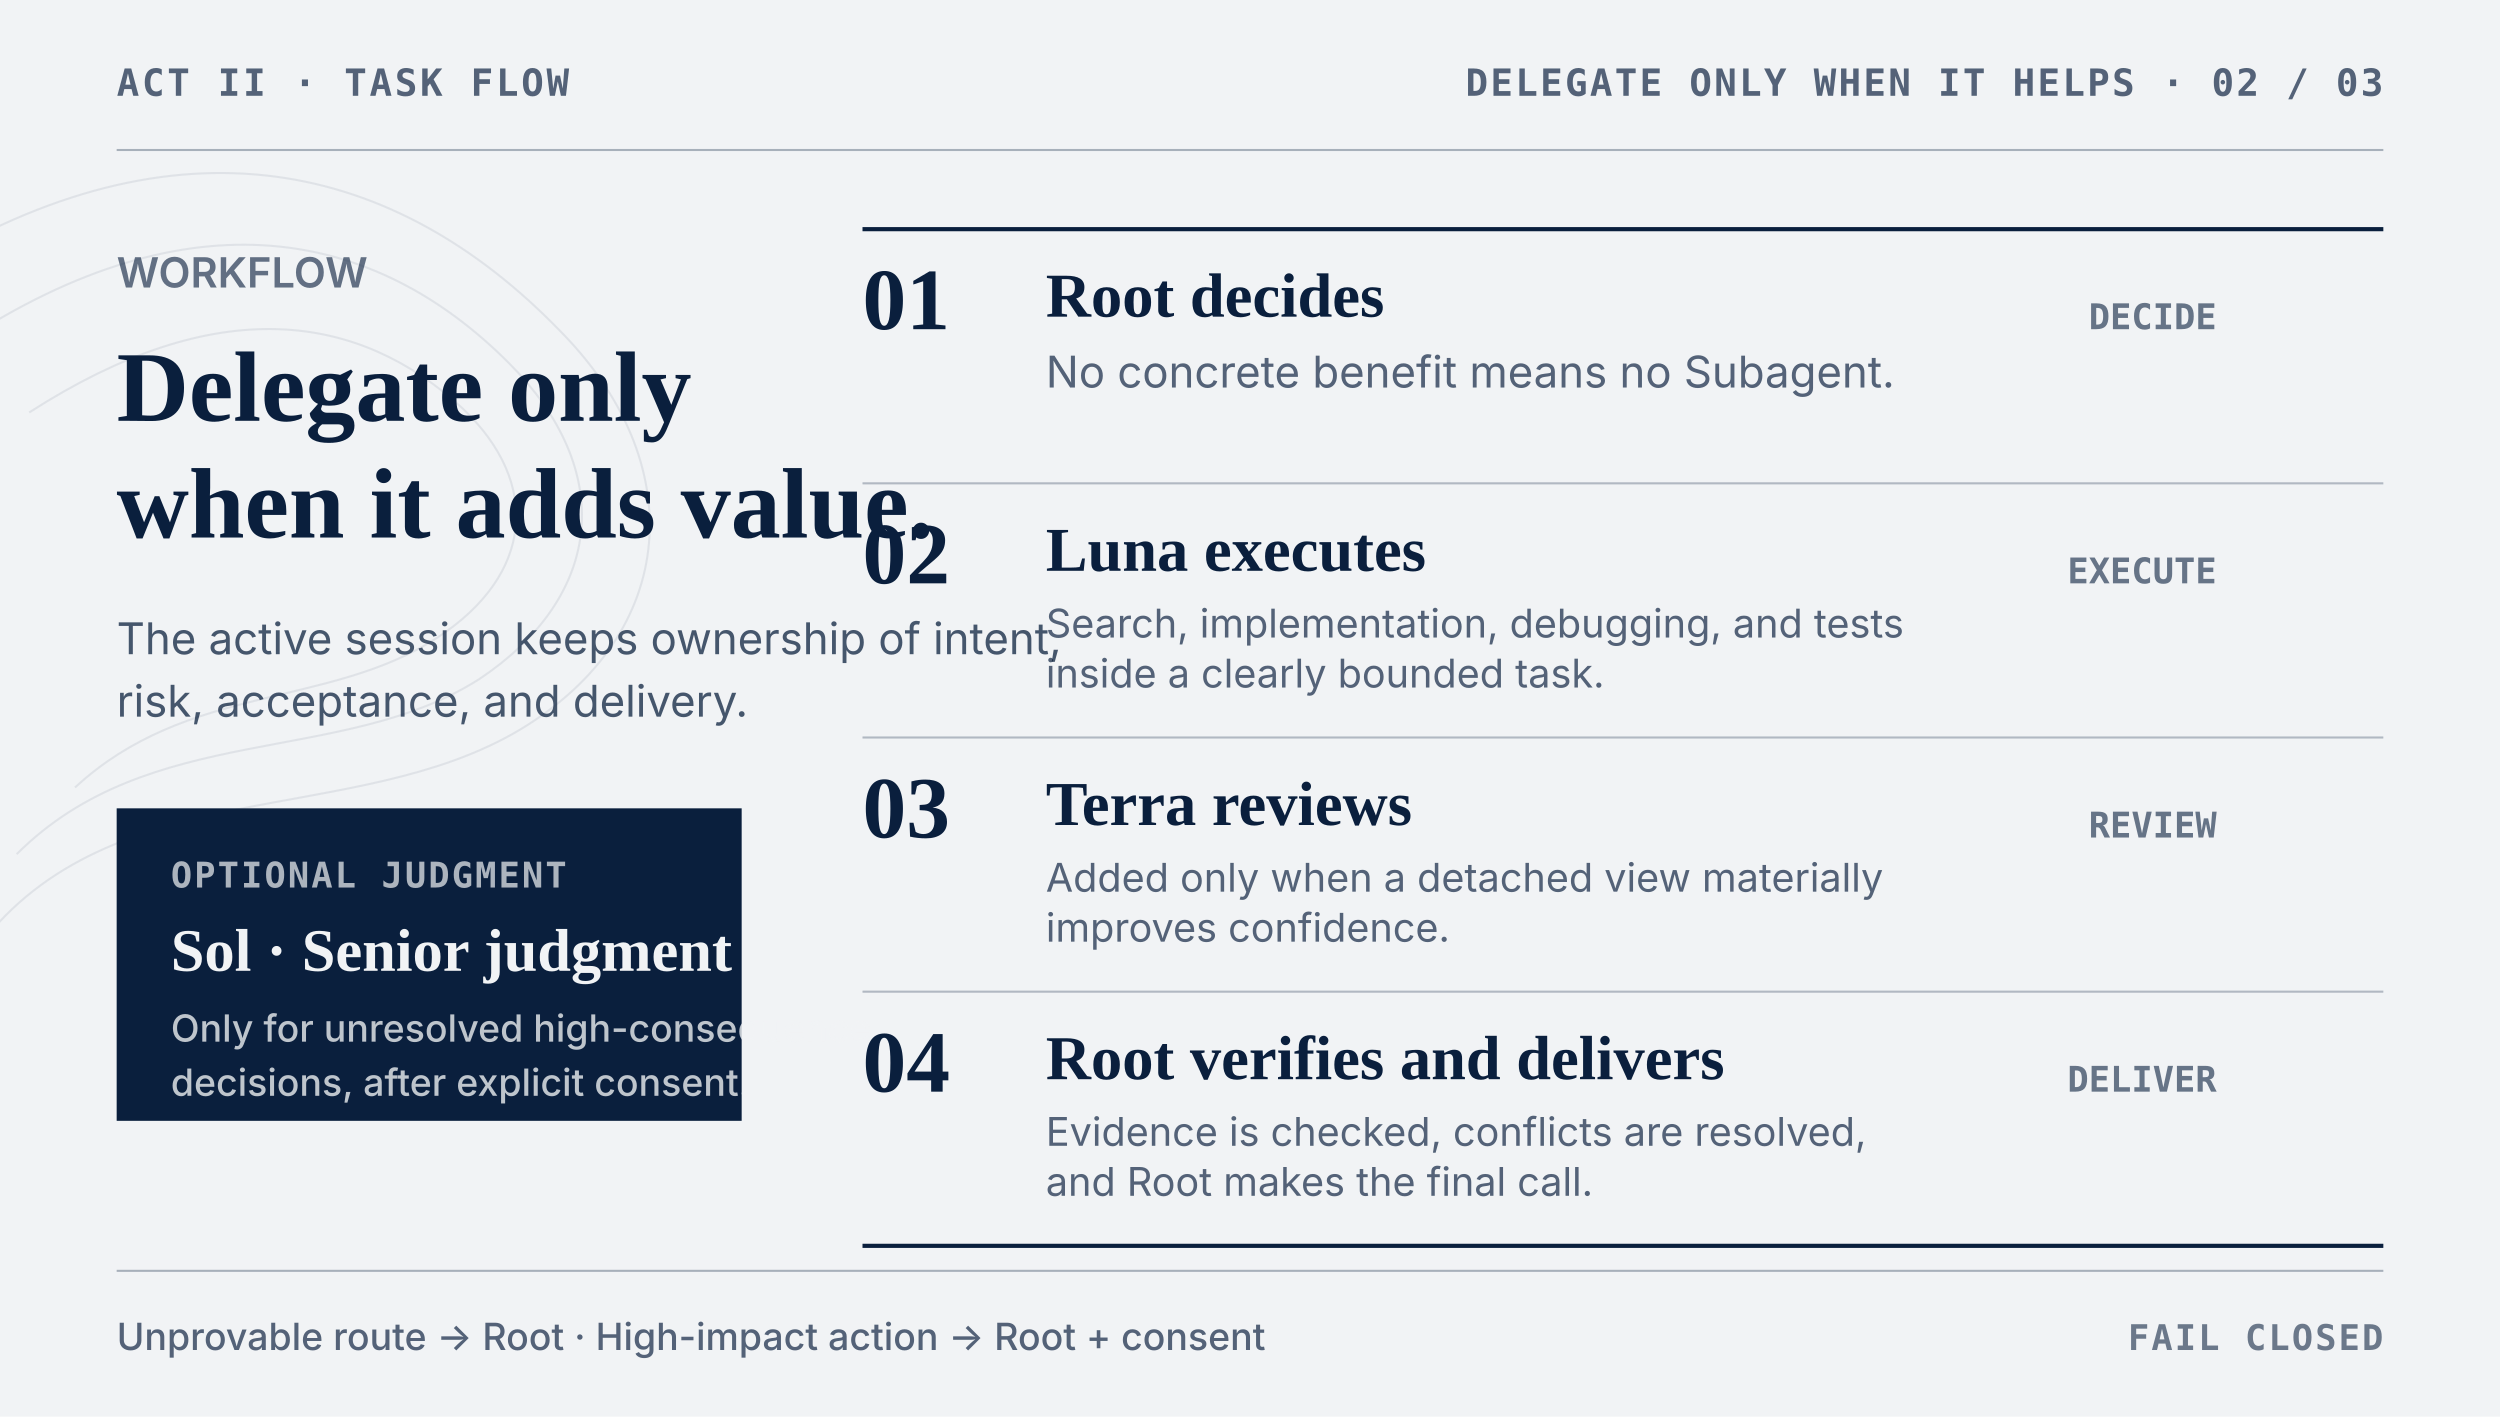
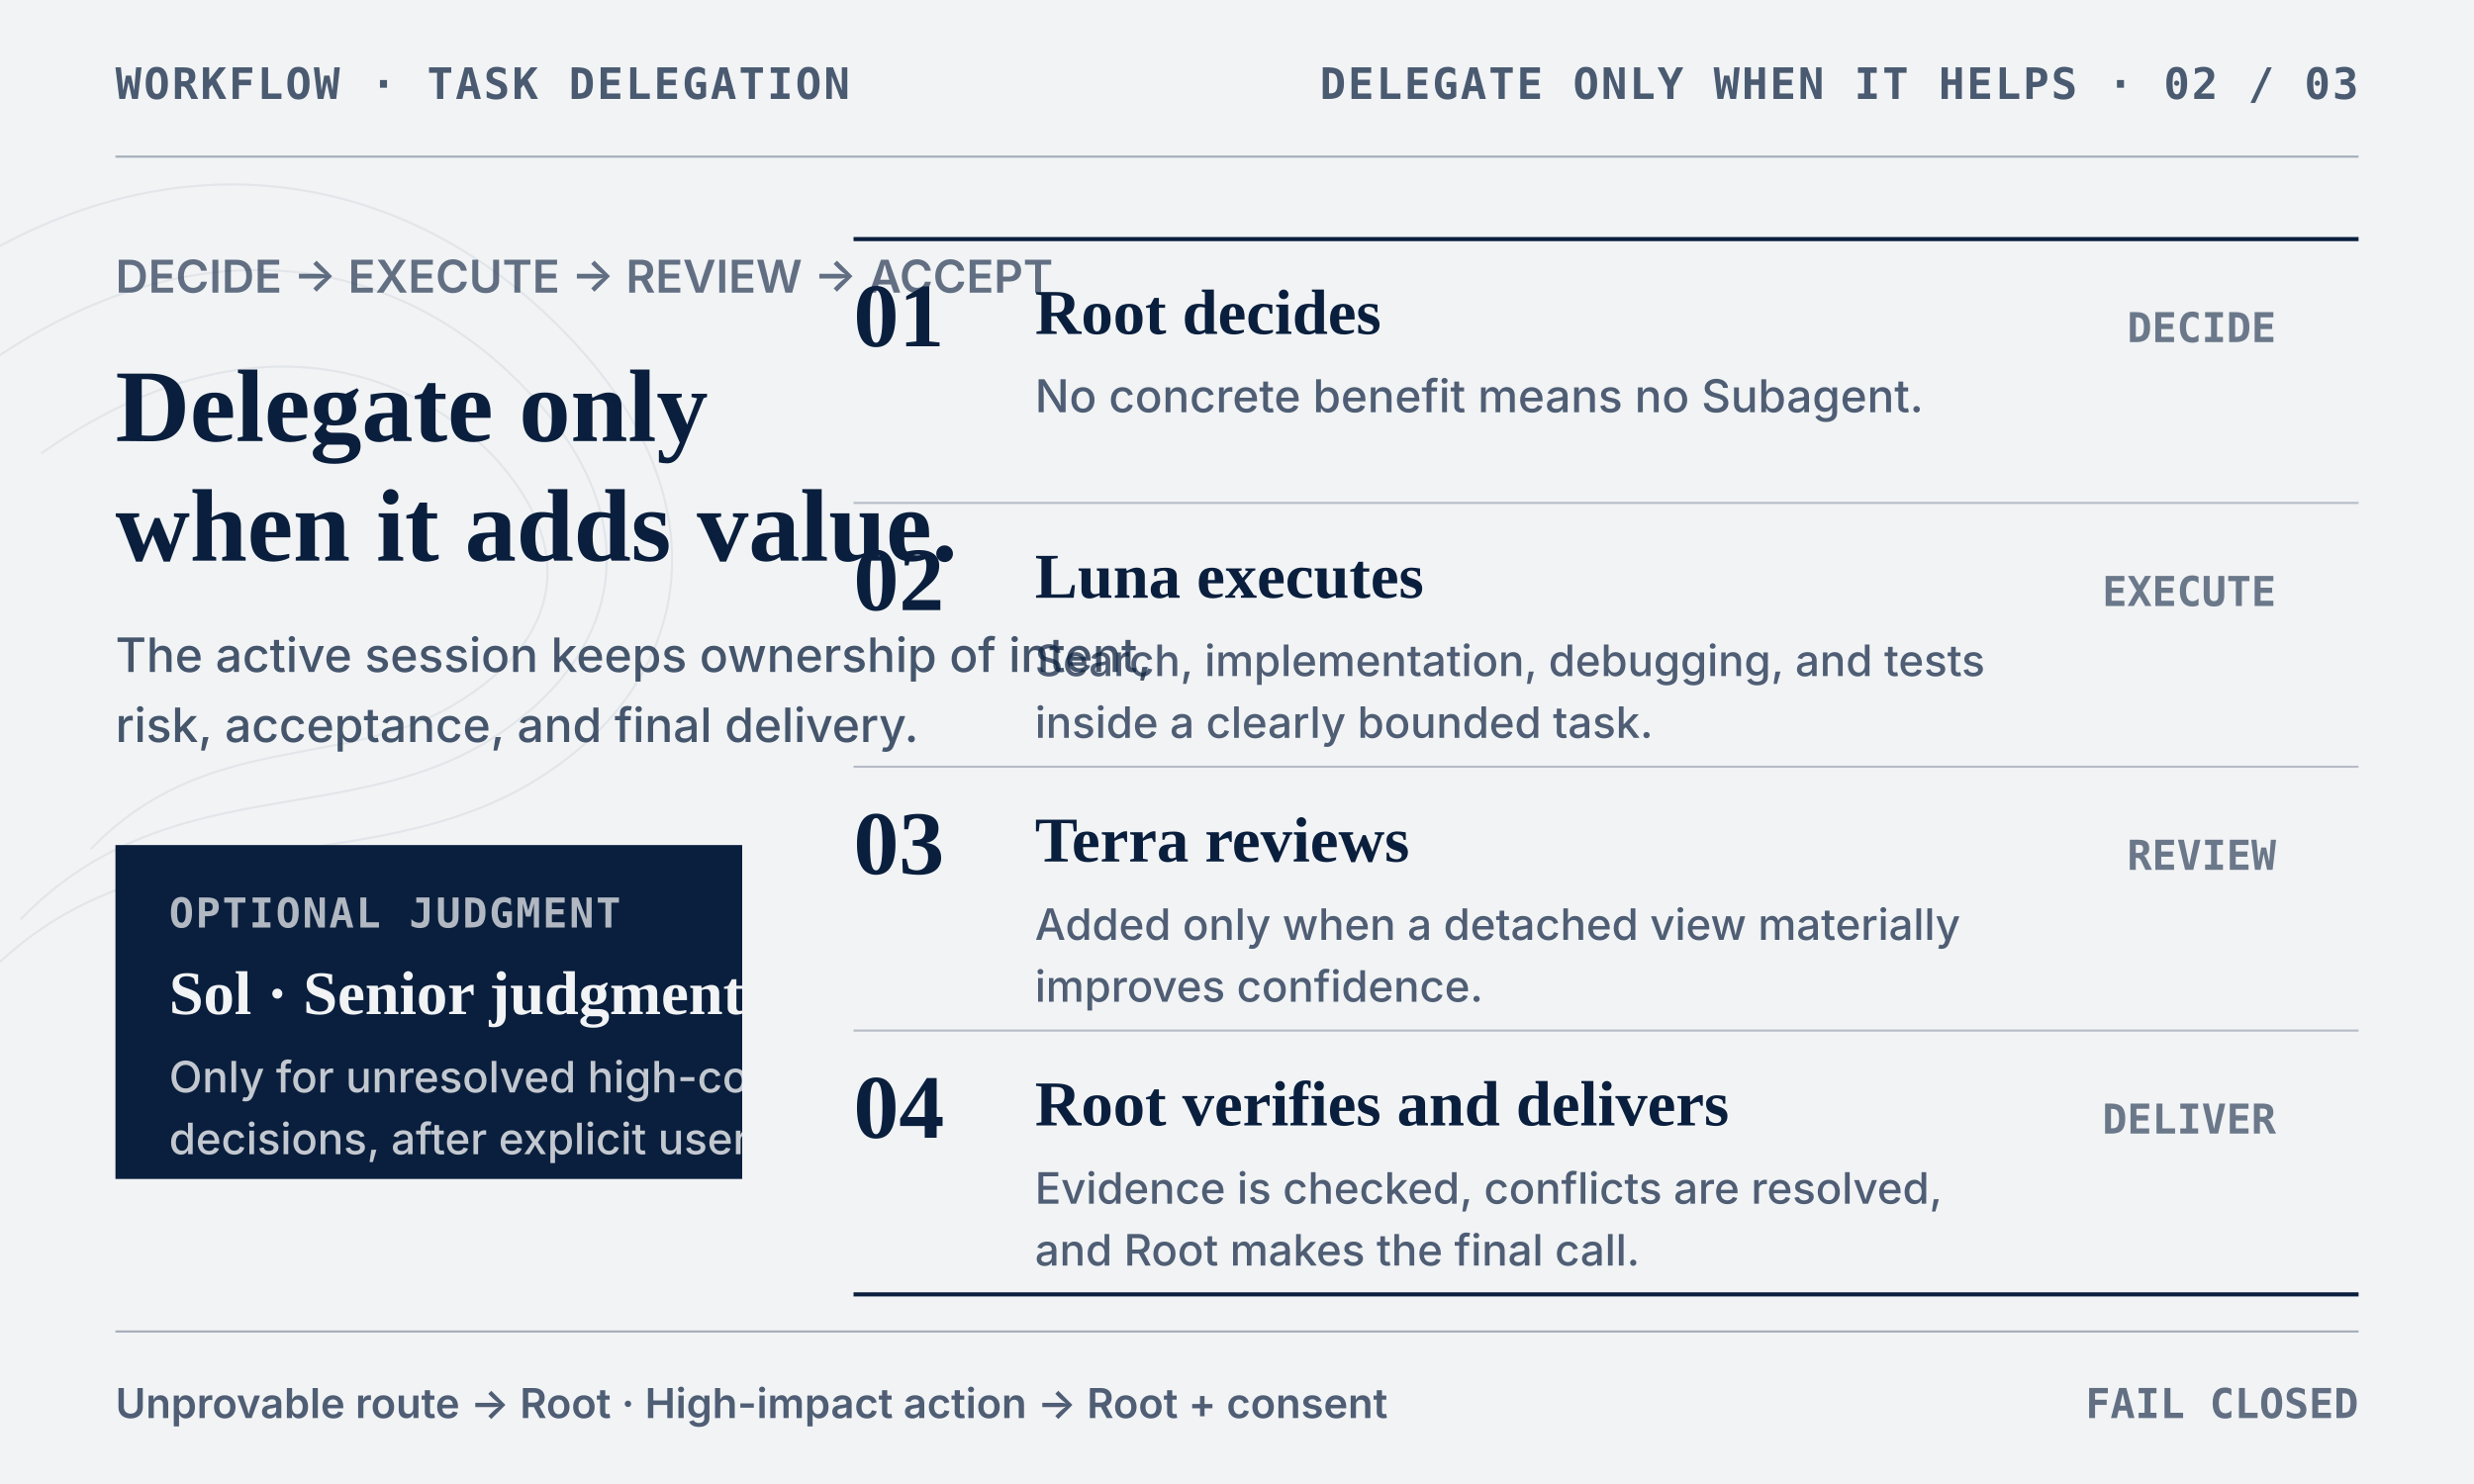
- <svg xmlns="http://www.w3.org/2000/svg" width="1200" height="680" viewBox="0 0 1200 680" role="img" aria-labelledby="title desc">
-   <rect width="1200" height="680" fill="#f1f3f5" />
-   <g fill="none" stroke="#0a1f3d" stroke-width="1" opacity="0.08">
-     <path d="M-40 130 C86 52 190 78 268 158 C332 222 326 304 250 350 C170 398 54 370 -10 454" />
-     <path d="M-18 164 C92 92 180 110 244 174 C296 226 290 286 230 326 C164 368 72 346 8 410" />
-     <path d="M14 198 C104 140 172 150 222 196 C260 232 256 276 210 306 C158 340 90 328 36 378" />
+ <svg xmlns="http://www.w3.org/2000/svg" width="1200" height="720" viewBox="0 0 1200 720" role="img" aria-labelledby="title desc">
+   <rect width="1200" height="720" fill="#f1f3f5" />
+   <g fill="none" stroke="#0a1f3d" stroke-width="1" opacity="0.07">
+     <path d="M-44 148 C78 54 204 82 282 170 C350 246 338 334 254 382 C168 430 58 392 -18 486" />
+     <path d="M-14 182 C92 104 194 122 258 192 C314 252 304 318 236 360 C166 402 80 374 10 446" />
+     <path d="M20 220 C108 158 188 170 238 220 C280 264 274 310 220 342 C166 374 100 354 44 412" />
  </g>
-   <line x1="56" y1="72" x2="1144" y2="72" stroke="#0a1f3d" stroke-width="1" opacity="0.32" />
-   <line x1="56" y1="610" x2="1144" y2="610" stroke="#0a1f3d" stroke-width="1" opacity="0.32" />
-   <text x="56" y="46" font-family="IBM Plex Mono, SFMono-Regular, Menlo, monospace" font-size="18" font-weight="600" letter-spacing="1.3" fill="#0a1f3d" opacity="0.68">ACT II · TASK FLOW</text>
-   <text x="1144" y="46" text-anchor="end" font-family="IBM Plex Mono, SFMono-Regular, Menlo, monospace" font-size="18" font-weight="600" letter-spacing="1.1" fill="#0a1f3d" opacity="0.68">DELEGATE ONLY WHEN IT HELPS · 02 / 03</text>
-   <text x="56" y="138" font-family="Inter, Helvetica Neue, Arial, sans-serif" font-size="20" font-weight="600" fill="#0a1f3d" opacity="0.62">WORKFLOW</text>
-   <text x="56" y="202" font-family="Playfair Display, Georgia, Times New Roman, serif" font-size="48" font-weight="700" fill="#0a1f3d">Delegate only</text>
-   <text x="56" y="258" font-family="Playfair Display, Georgia, Times New Roman, serif" font-size="48" font-weight="700" fill="#0a1f3d">when it adds value.</text>
-   <text x="56" y="314" font-family="Inter, Helvetica Neue, Arial, sans-serif" font-size="21" font-weight="400" fill="#0a1f3d" opacity="0.74">The active session keeps ownership of intent,</text>
-   <text x="56" y="344" font-family="Inter, Helvetica Neue, Arial, sans-serif" font-size="21" font-weight="400" fill="#0a1f3d" opacity="0.74">risk, acceptance, and delivery.</text>
-   <rect x="56" y="388" width="300" height="150" fill="#0a1f3d" />
-   <text x="82" y="426" font-family="IBM Plex Mono, SFMono-Regular, Menlo, monospace" font-size="17" font-weight="600" letter-spacing="1" fill="#f1f3f5" opacity="0.7">OPTIONAL JUDGMENT</text>
-   <text x="82" y="466" font-family="Playfair Display, Georgia, Times New Roman, serif" font-size="29" font-weight="700" fill="#f1f3f5">Sol · Senior judgment</text>
-   <text x="82" y="500" font-family="Inter, Helvetica Neue, Arial, sans-serif" font-size="18" font-weight="500" fill="#f1f3f5" opacity="0.78">Only for unresolved high-consequence</text>
-   <text x="82" y="526" font-family="Inter, Helvetica Neue, Arial, sans-serif" font-size="18" font-weight="500" fill="#f1f3f5" opacity="0.78">decisions, after explicit consent.</text>
-   <g transform="translate(414,110)">
+   <line x1="56" y1="76" x2="1144" y2="76" stroke="#0a1f3d" stroke-width="1" opacity="0.34" />
+   <line x1="56" y1="646" x2="1144" y2="646" stroke="#0a1f3d" stroke-width="1" opacity="0.34" />
+   <text x="56" y="48" font-family="IBM Plex Mono, SFMono-Regular, Menlo, monospace" font-size="21" font-weight="600" letter-spacing="1.1" fill="#0a1f3d" opacity="0.72">WORKFLOW · TASK DELEGATION</text>
+   <text x="1144" y="48" text-anchor="end" font-family="IBM Plex Mono, SFMono-Regular, Menlo, monospace" font-size="21" font-weight="600" letter-spacing="1" fill="#0a1f3d" opacity="0.72">DELEGATE ONLY WHEN IT HELPS · 02 / 03</text>
+   <text x="56" y="142" font-family="Inter, Helvetica Neue, Arial, sans-serif" font-size="22" font-weight="600" fill="#0a1f3d" opacity="0.62">DECIDE → EXECUTE → REVIEW → ACCEPT</text>
+   <text x="56" y="214" font-family="Playfair Display, Georgia, Times New Roman, serif" font-size="50" font-weight="700" fill="#0a1f3d">Delegate only</text>
+   <text x="56" y="272" font-family="Playfair Display, Georgia, Times New Roman, serif" font-size="50" font-weight="700" fill="#0a1f3d">when it adds value.</text>
+   <text x="56" y="326" font-family="Inter, Helvetica Neue, Arial, sans-serif" font-size="23" font-weight="500" fill="#0a1f3d" opacity="0.74">The active session keeps ownership of intent,</text>
+   <text x="56" y="360" font-family="Inter, Helvetica Neue, Arial, sans-serif" font-size="23" font-weight="500" fill="#0a1f3d" opacity="0.74">risk, acceptance, and final delivery.</text>
+   <rect x="56" y="410" width="304" height="162" fill="#0a1f3d" />
+   <text x="82" y="450" font-family="IBM Plex Mono, SFMono-Regular, Menlo, monospace" font-size="20" font-weight="600" letter-spacing="0.9" fill="#f1f3f5" opacity="0.72">OPTIONAL JUDGMENT</text>
+   <text x="82" y="492" font-family="Playfair Display, Georgia, Times New Roman, serif" font-size="30" font-weight="700" fill="#f1f3f5">Sol · Senior judgment</text>
+   <text x="82" y="530" font-family="Inter, Helvetica Neue, Arial, sans-serif" font-size="21" font-weight="500" fill="#f1f3f5" opacity="0.8">Only for unresolved high-consequence</text>
+   <text x="82" y="560" font-family="Inter, Helvetica Neue, Arial, sans-serif" font-size="21" font-weight="500" fill="#f1f3f5" opacity="0.8">decisions, after explicit user consent.</text>
+   <g transform="translate(414 116)">
    <line x1="0" y1="0" x2="730" y2="0" stroke="#0a1f3d" stroke-width="2" />
-     <line x1="0" y1="122" x2="730" y2="122" stroke="#0a1f3d" stroke-width="1" opacity="0.28" />
-     <line x1="0" y1="244" x2="730" y2="244" stroke="#0a1f3d" stroke-width="1" opacity="0.28" />
-     <line x1="0" y1="366" x2="730" y2="366" stroke="#0a1f3d" stroke-width="1" opacity="0.28" />
-     <line x1="0" y1="488" x2="730" y2="488" stroke="#0a1f3d" stroke-width="2" />
-     <text x="0" y="48" font-family="Playfair Display, Georgia, Times New Roman, serif" font-size="42" font-weight="700" fill="#0a1f3d">01</text>
-     <text x="88" y="42" font-family="Playfair Display, Georgia, Times New Roman, serif" font-size="30" font-weight="700" fill="#0a1f3d">Root decides</text>
-     <text x="88" y="76" font-family="Inter, Helvetica Neue, Arial, sans-serif" font-size="21" font-weight="400" fill="#0a1f3d" opacity="0.68">No concrete benefit means no Subagent.</text>
-     <text x="650" y="48" text-anchor="end" font-family="IBM Plex Mono, SFMono-Regular, Menlo, monospace" font-size="17" font-weight="600" fill="#0a1f3d" opacity="0.6">DECIDE</text>
-     <text x="0" y="170" font-family="Playfair Display, Georgia, Times New Roman, serif" font-size="42" font-weight="700" fill="#0a1f3d">02</text>
-     <text x="88" y="164" font-family="Playfair Display, Georgia, Times New Roman, serif" font-size="30" font-weight="700" fill="#0a1f3d">Luna executes</text>
-     <text x="88" y="196" font-family="Inter, Helvetica Neue, Arial, sans-serif" font-size="19" font-weight="400" fill="#0a1f3d" opacity="0.68">Search, implementation, debugging, and tests</text>
-     <text x="88" y="220" font-family="Inter, Helvetica Neue, Arial, sans-serif" font-size="19" font-weight="400" fill="#0a1f3d" opacity="0.68">inside a clearly bounded task.</text>
-     <text x="650" y="170" text-anchor="end" font-family="IBM Plex Mono, SFMono-Regular, Menlo, monospace" font-size="17" font-weight="600" fill="#0a1f3d" opacity="0.6">EXECUTE</text>
-     <text x="0" y="292" font-family="Playfair Display, Georgia, Times New Roman, serif" font-size="42" font-weight="700" fill="#0a1f3d">03</text>
-     <text x="88" y="286" font-family="Playfair Display, Georgia, Times New Roman, serif" font-size="30" font-weight="700" fill="#0a1f3d">Terra reviews</text>
-     <text x="88" y="318" font-family="Inter, Helvetica Neue, Arial, sans-serif" font-size="19" font-weight="400" fill="#0a1f3d" opacity="0.68">Added only when a detached view materially</text>
-     <text x="88" y="342" font-family="Inter, Helvetica Neue, Arial, sans-serif" font-size="19" font-weight="400" fill="#0a1f3d" opacity="0.68">improves confidence.</text>
-     <text x="650" y="292" text-anchor="end" font-family="IBM Plex Mono, SFMono-Regular, Menlo, monospace" font-size="17" font-weight="600" fill="#0a1f3d" opacity="0.6">REVIEW</text>
-     <text x="0" y="414" font-family="Playfair Display, Georgia, Times New Roman, serif" font-size="42" font-weight="700" fill="#0a1f3d">04</text>
-     <text x="88" y="408" font-family="Playfair Display, Georgia, Times New Roman, serif" font-size="30" font-weight="700" fill="#0a1f3d">Root verifies and delivers</text>
-     <text x="88" y="440" font-family="Inter, Helvetica Neue, Arial, sans-serif" font-size="19" font-weight="400" fill="#0a1f3d" opacity="0.68">Evidence is checked, conflicts are resolved,</text>
-     <text x="88" y="464" font-family="Inter, Helvetica Neue, Arial, sans-serif" font-size="19" font-weight="400" fill="#0a1f3d" opacity="0.68">and Root makes the final call.</text>
-     <text x="650" y="414" text-anchor="end" font-family="IBM Plex Mono, SFMono-Regular, Menlo, monospace" font-size="17" font-weight="600" fill="#0a1f3d" opacity="0.6">DELIVER</text>
+     <line x1="0" y1="128" x2="730" y2="128" stroke="#0a1f3d" stroke-width="1" opacity="0.26" />
+     <line x1="0" y1="256" x2="730" y2="256" stroke="#0a1f3d" stroke-width="1" opacity="0.26" />
+     <line x1="0" y1="384" x2="730" y2="384" stroke="#0a1f3d" stroke-width="1" opacity="0.26" />
+     <line x1="0" y1="512" x2="730" y2="512" stroke="#0a1f3d" stroke-width="2" />
+     <text x="0" y="52" font-family="Playfair Display, Georgia, Times New Roman, serif" font-size="44" font-weight="700" fill="#0a1f3d">01</text>
+     <text x="88" y="46" font-family="Playfair Display, Georgia, Times New Roman, serif" font-size="31" font-weight="700" fill="#0a1f3d">Root decides</text>
+     <text x="88" y="84" font-family="Inter, Helvetica Neue, Arial, sans-serif" font-size="22" font-weight="500" fill="#0a1f3d" opacity="0.7">No concrete benefit means no Subagent.</text>
+     <text x="690" y="50" text-anchor="end" font-family="IBM Plex Mono, SFMono-Regular, Menlo, monospace" font-size="20" font-weight="600" fill="#0a1f3d" opacity="0.58">DECIDE</text>
+     <text x="0" y="180" font-family="Playfair Display, Georgia, Times New Roman, serif" font-size="44" font-weight="700" fill="#0a1f3d">02</text>
+     <text x="88" y="174" font-family="Playfair Display, Georgia, Times New Roman, serif" font-size="31" font-weight="700" fill="#0a1f3d">Luna executes</text>
+     <text x="88" y="212" font-family="Inter, Helvetica Neue, Arial, sans-serif" font-size="21" font-weight="500" fill="#0a1f3d" opacity="0.7">Search, implementation, debugging, and tests</text>
+     <text x="88" y="242" font-family="Inter, Helvetica Neue, Arial, sans-serif" font-size="21" font-weight="500" fill="#0a1f3d" opacity="0.7">inside a clearly bounded task.</text>
+     <text x="690" y="178" text-anchor="end" font-family="IBM Plex Mono, SFMono-Regular, Menlo, monospace" font-size="20" font-weight="600" fill="#0a1f3d" opacity="0.58">EXECUTE</text>
+     <text x="0" y="308" font-family="Playfair Display, Georgia, Times New Roman, serif" font-size="44" font-weight="700" fill="#0a1f3d">03</text>
+     <text x="88" y="302" font-family="Playfair Display, Georgia, Times New Roman, serif" font-size="31" font-weight="700" fill="#0a1f3d">Terra reviews</text>
+     <text x="88" y="340" font-family="Inter, Helvetica Neue, Arial, sans-serif" font-size="21" font-weight="500" fill="#0a1f3d" opacity="0.7">Added only when a detached view materially</text>
+     <text x="88" y="370" font-family="Inter, Helvetica Neue, Arial, sans-serif" font-size="21" font-weight="500" fill="#0a1f3d" opacity="0.7">improves confidence.</text>
+     <text x="690" y="306" text-anchor="end" font-family="IBM Plex Mono, SFMono-Regular, Menlo, monospace" font-size="20" font-weight="600" fill="#0a1f3d" opacity="0.58">REVIEW</text>
+     <text x="0" y="436" font-family="Playfair Display, Georgia, Times New Roman, serif" font-size="44" font-weight="700" fill="#0a1f3d">04</text>
+     <text x="88" y="430" font-family="Playfair Display, Georgia, Times New Roman, serif" font-size="31" font-weight="700" fill="#0a1f3d">Root verifies and delivers</text>
+     <text x="88" y="468" font-family="Inter, Helvetica Neue, Arial, sans-serif" font-size="21" font-weight="500" fill="#0a1f3d" opacity="0.7">Evidence is checked, conflicts are resolved,</text>
+     <text x="88" y="498" font-family="Inter, Helvetica Neue, Arial, sans-serif" font-size="21" font-weight="500" fill="#0a1f3d" opacity="0.7">and Root makes the final call.</text>
+     <text x="690" y="434" text-anchor="end" font-family="IBM Plex Mono, SFMono-Regular, Menlo, monospace" font-size="20" font-weight="600" fill="#0a1f3d" opacity="0.58">DELIVER</text>
  </g>
-   <text x="56" y="648" font-family="Inter, Helvetica Neue, Arial, sans-serif" font-size="18" font-weight="500" fill="#0a1f3d" opacity="0.68">Unprovable route → Root · High-impact action → Root + consent</text>
-   <text x="1144" y="648" text-anchor="end" font-family="IBM Plex Mono, SFMono-Regular, Menlo, monospace" font-size="17" font-weight="600" letter-spacing="1" fill="#0a1f3d" opacity="0.58">FAIL CLOSED</text>
+   <text x="56" y="688" font-family="Inter, Helvetica Neue, Arial, sans-serif" font-size="20" font-weight="600" fill="#0a1f3d" opacity="0.7">Unprovable route → Root · High-impact action → Root + consent</text>
+   <text x="1144" y="688" text-anchor="end" font-family="IBM Plex Mono, SFMono-Regular, Menlo, monospace" font-size="20" font-weight="600" fill="#0a1f3d" opacity="0.62">FAIL CLOSED</text>
</svg>
